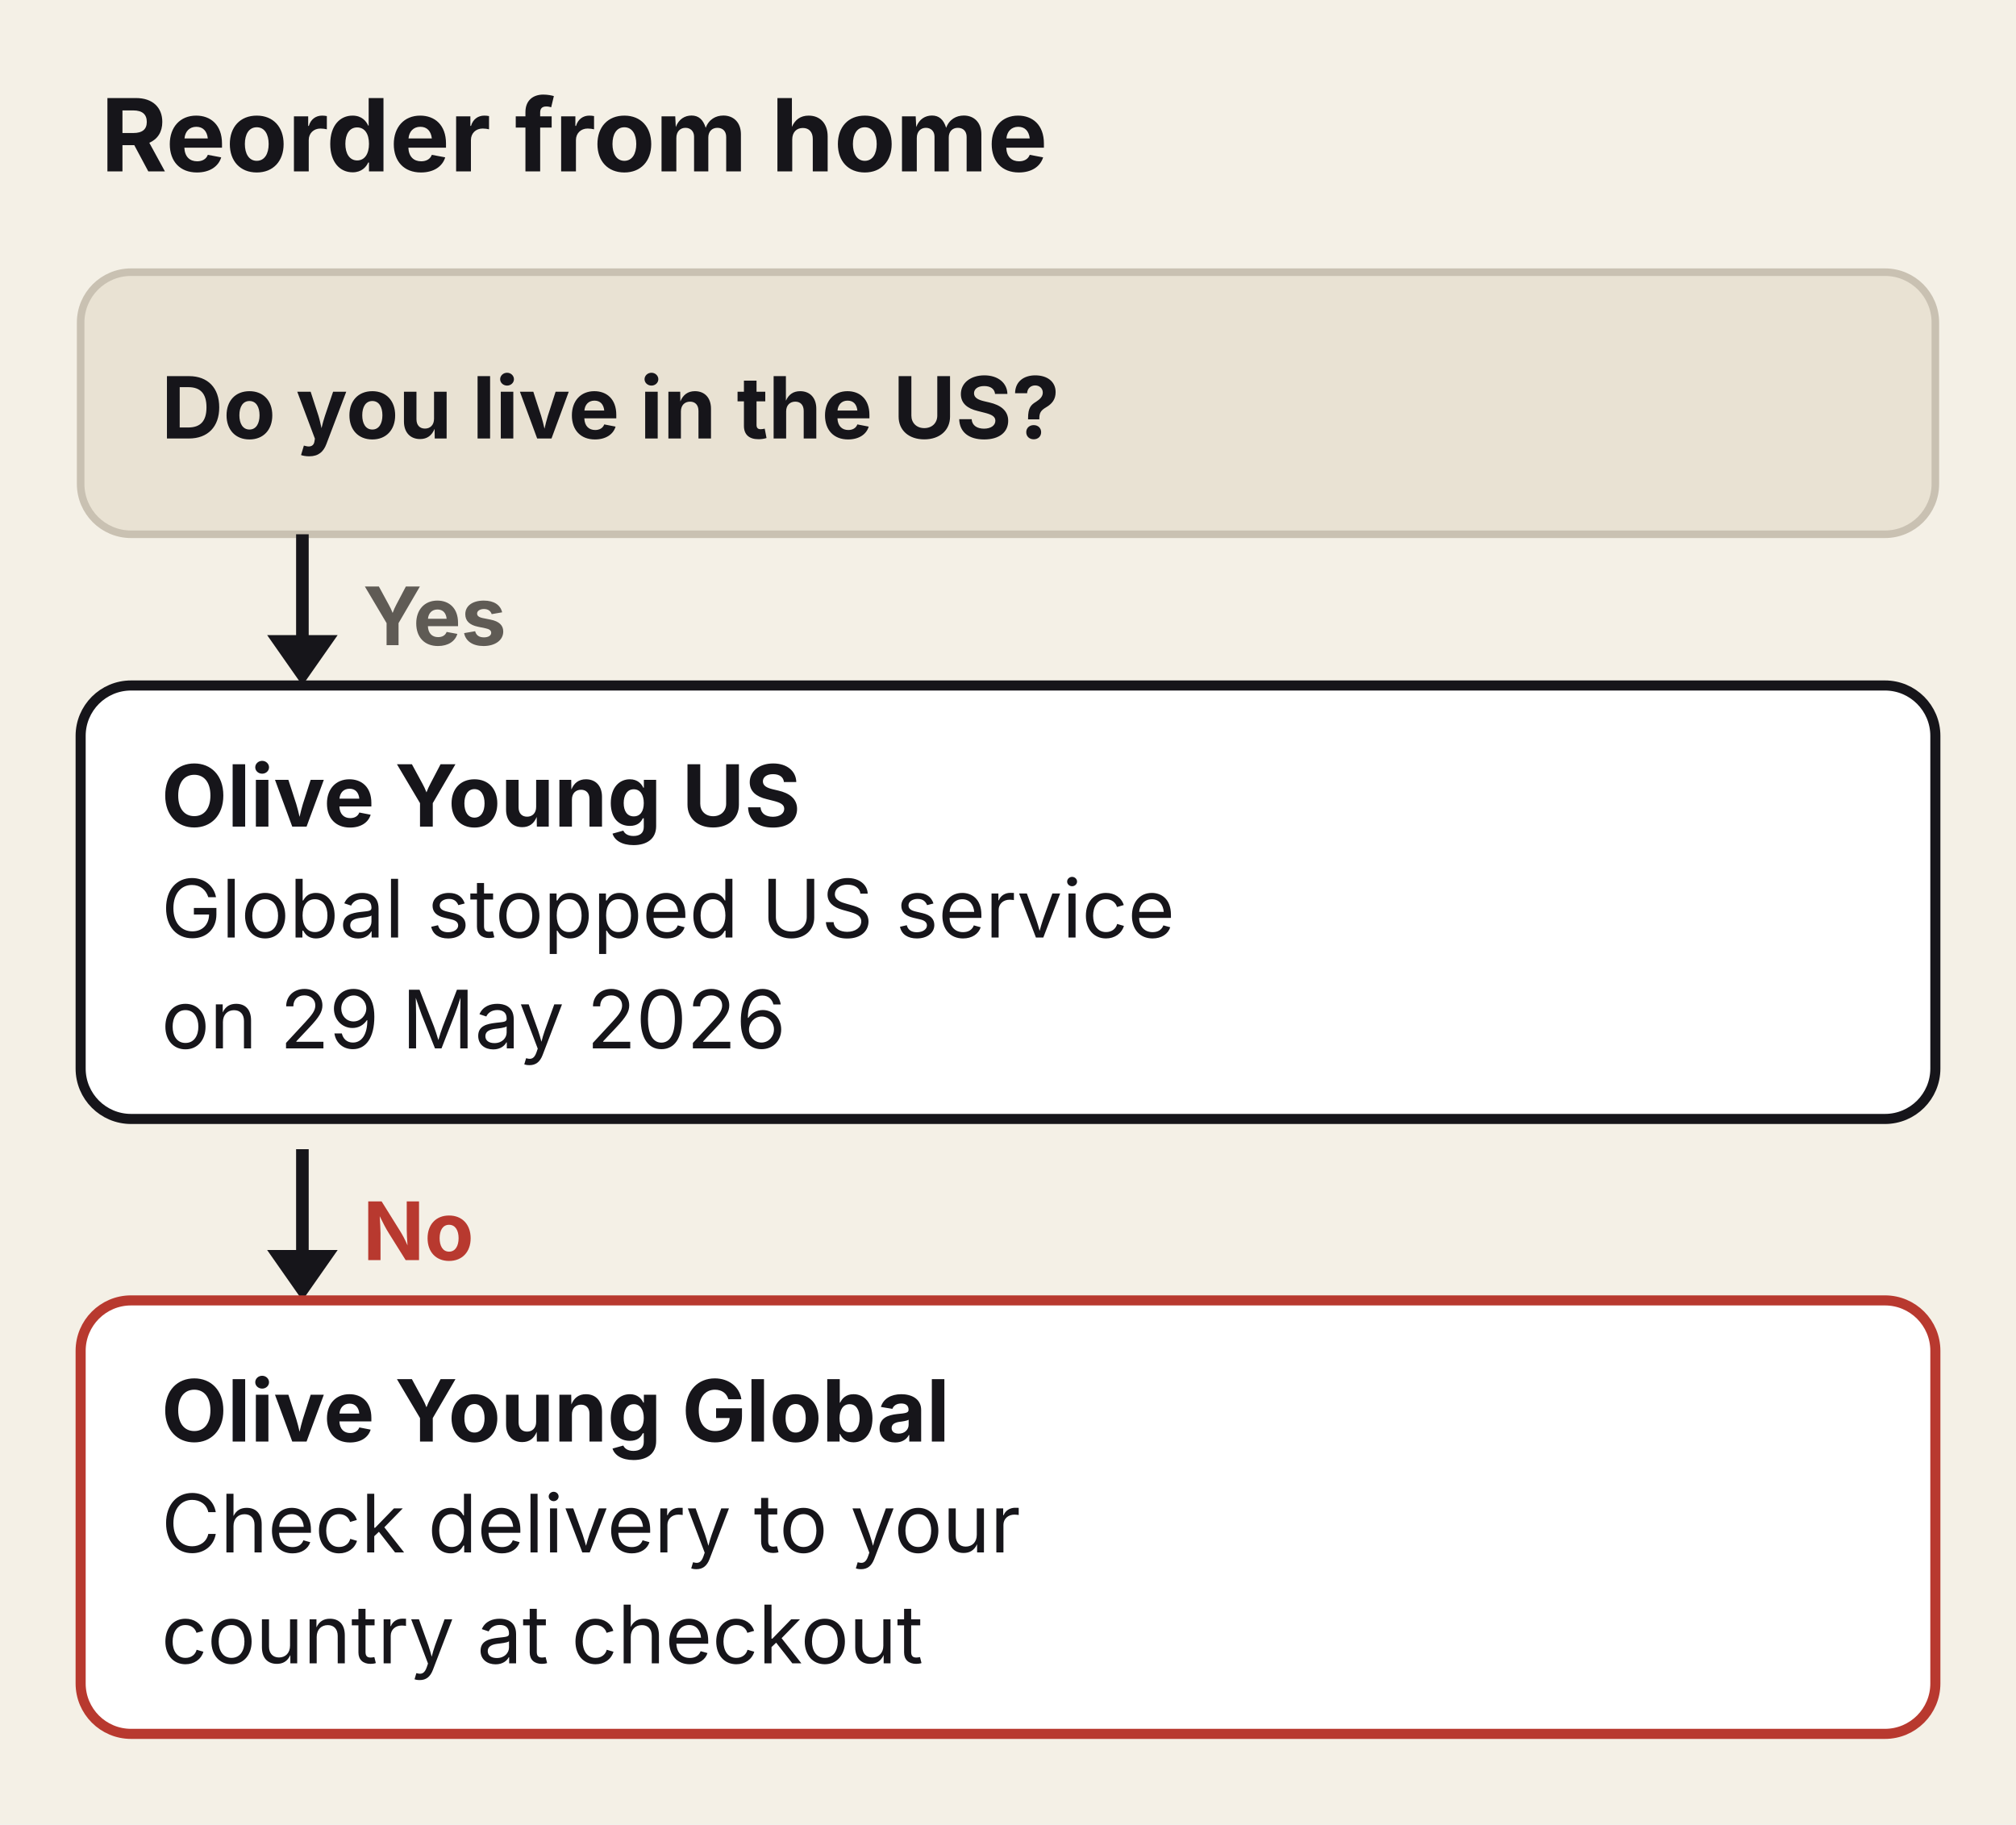
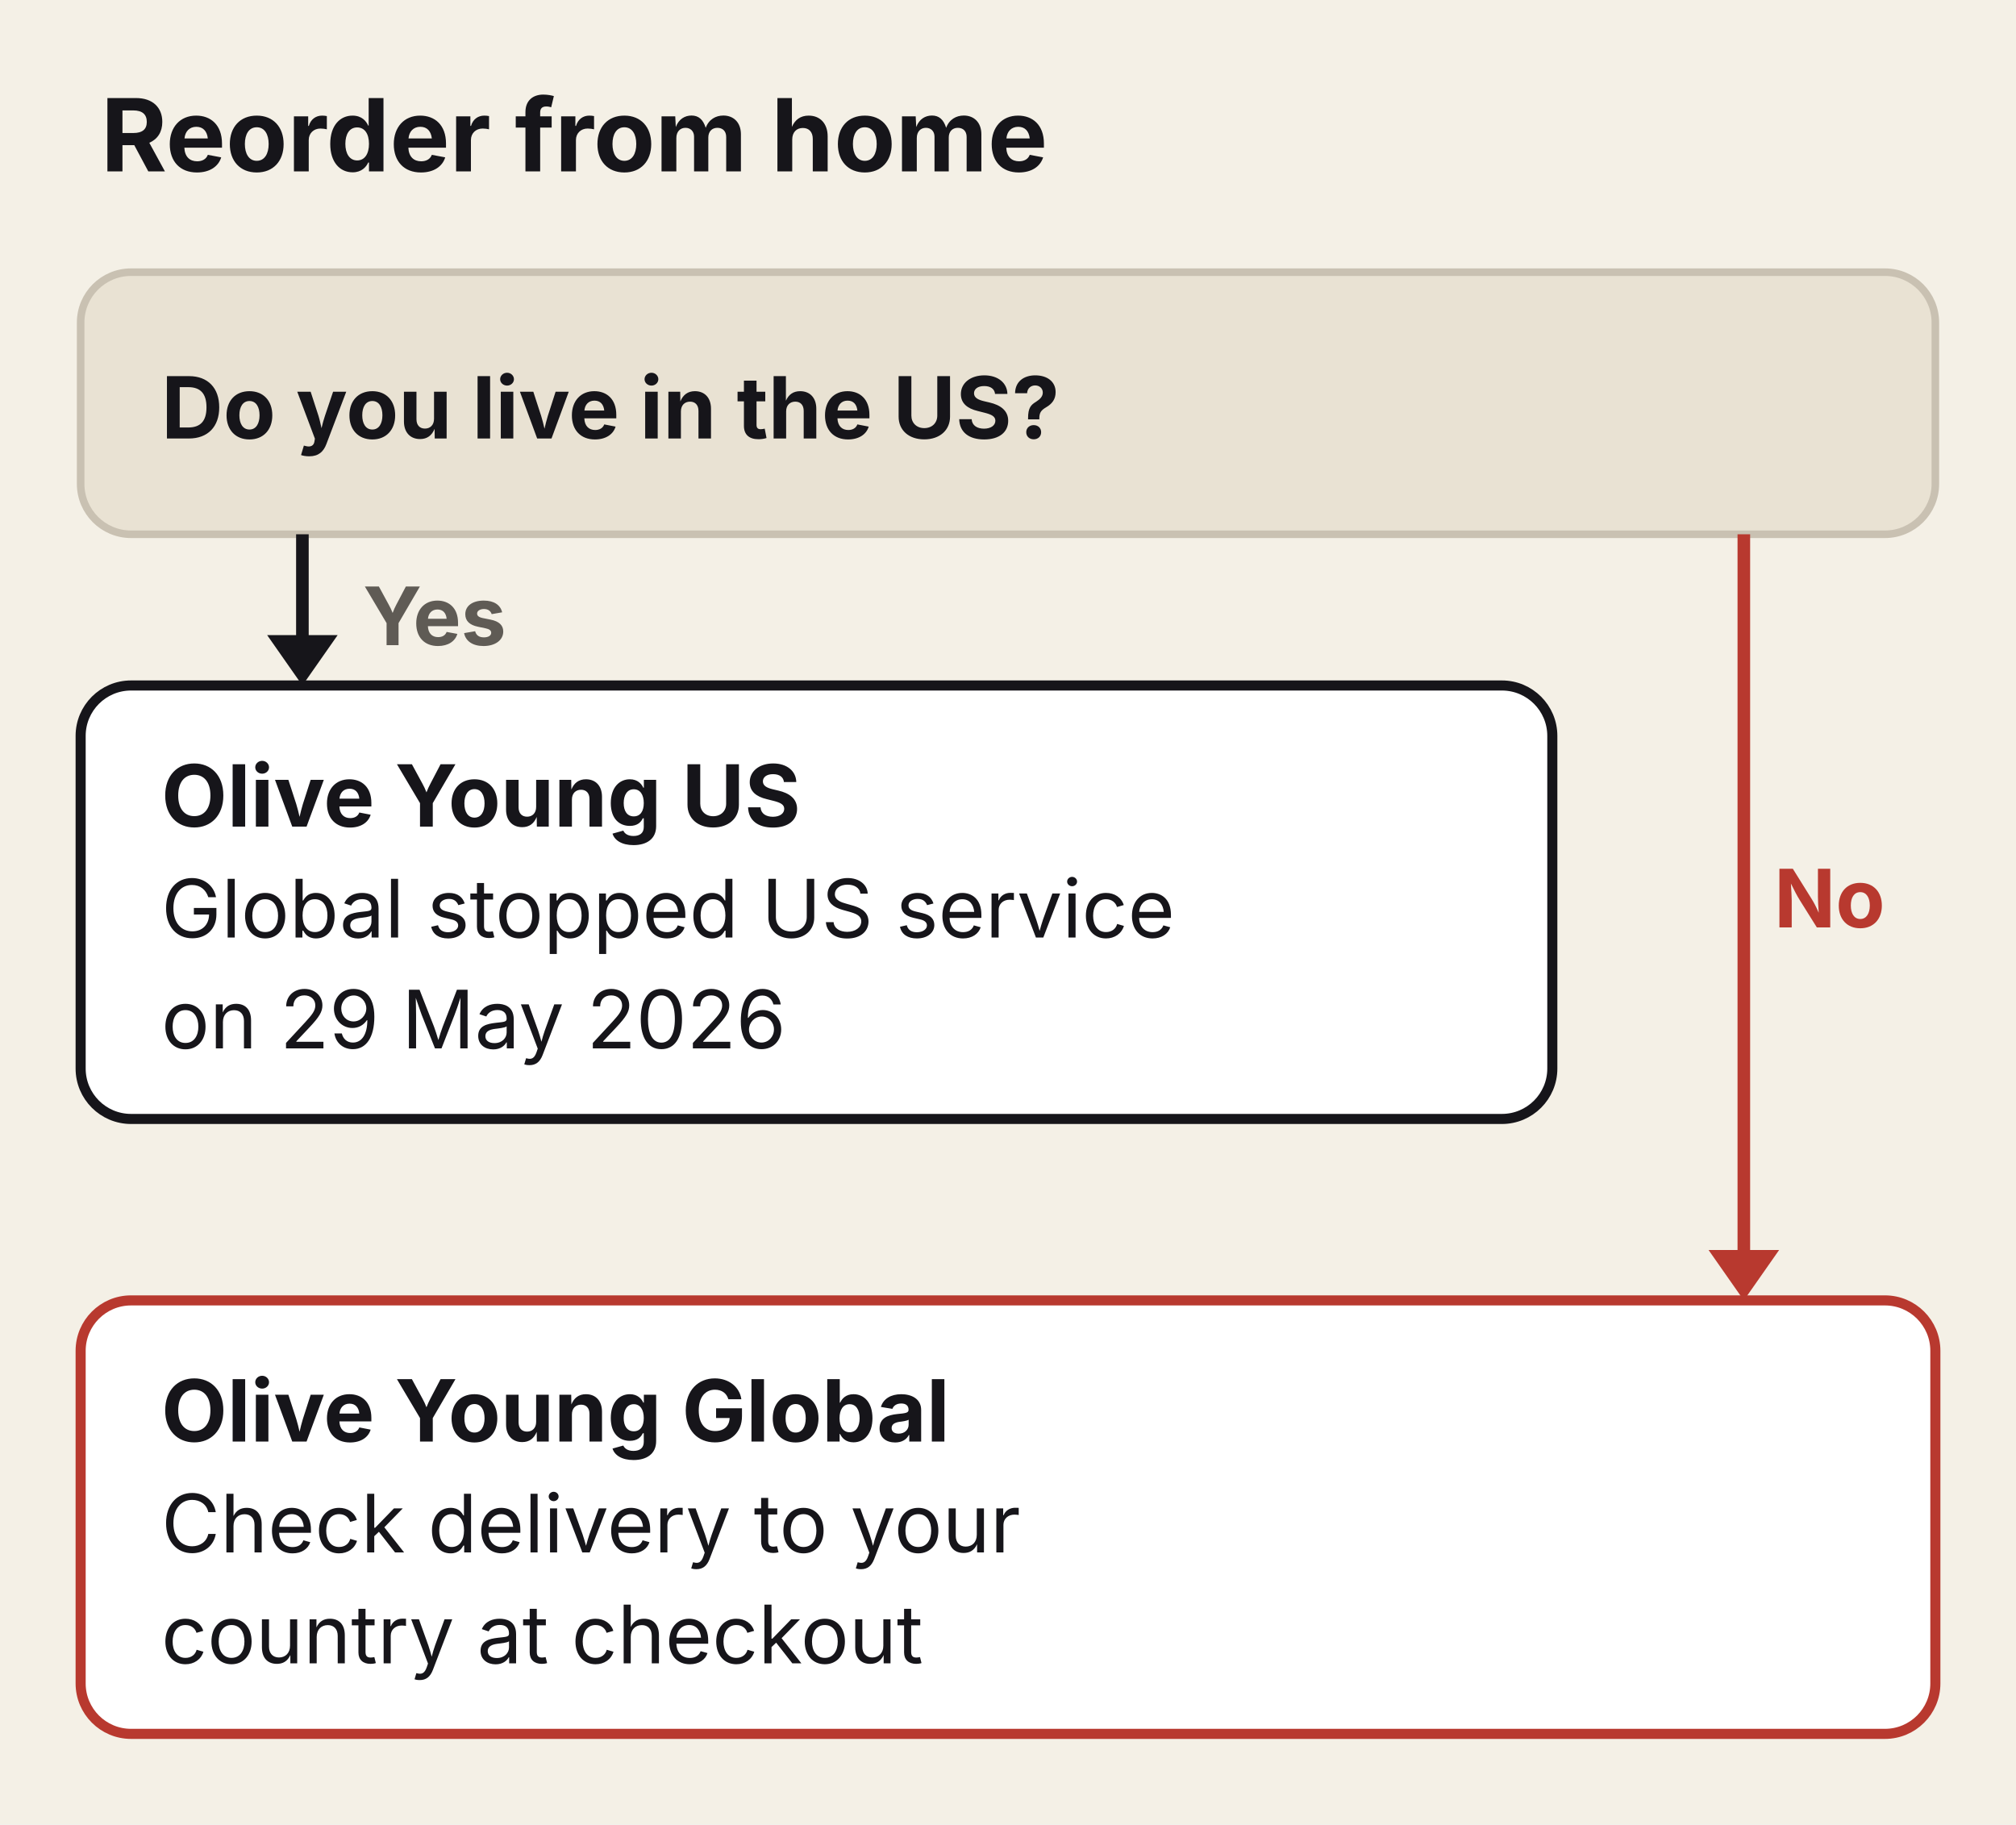
<svg xmlns="http://www.w3.org/2000/svg" viewBox="0 0 400 362" role="img" aria-label="Reorder from home" font-family="system-ui, -apple-system, &quot;Noto Sans KR&quot;, &quot;Noto Sans JP&quot;, &quot;Noto Sans TC&quot;, sans-serif">
  <rect width="400" height="362" fill="#f4f0e6" />
  <text x="20" y="34" font-size="20" font-weight="700" fill="#16151a" text-anchor="start">Reorder from home</text>
  <rect x="16" y="54" width="368" height="52" rx="10" fill="#e9e2d3" stroke="#c9c1b2" stroke-width="1.5" />
  <text x="32" y="87" font-size="17" font-weight="700" fill="#16151a" text-anchor="start">Do you live in the US?</text>
  <line x1="60" y1="106" x2="60" y2="128" stroke="#16151a" stroke-width="2.5" />
  <path d="M53,126 L60,136 L67,126 z" fill="#16151a" />
  <text x="72" y="128" font-size="16" font-weight="700" fill="#5f5b55" text-anchor="start">Yes</text>
-   <rect x="16" y="136" width="368" height="86" rx="10" fill="#ffffff" stroke="#16151a" stroke-width="2" />
+   <rect x="16" y="136" width="292" height="86" rx="10" fill="#ffffff" stroke="#16151a" stroke-width="2" />
  <text x="32" y="164" font-size="17" font-weight="700" fill="#16151a" text-anchor="start">Olive Young US</text>
  <text x="32" y="186" font-size="16" font-weight="400" fill="#16151a" text-anchor="start">Global stopped US service</text>
  <text x="32" y="208" font-size="16" font-weight="400" fill="#16151a" text-anchor="start">on 29 May 2026</text>
-   <line x1="60" y1="228" x2="60" y2="250" stroke="#16151a" stroke-width="2.5" />
-   <path d="M53,248 L60,258 L67,248 z" fill="#16151a" />
-   <text x="72" y="250" font-size="16" font-weight="700" fill="#b8392f" text-anchor="start">No</text>
+   <line x1="346" y1="106" x2="346" y2="250" stroke="#b8392f" stroke-width="2.5" />
+   <path d="M339,248 L346,258 L353,248 z" fill="#b8392f" />
+   <text x="352" y="184" font-size="16" font-weight="700" fill="#b8392f" text-anchor="start">No</text>
  <rect x="16" y="258" width="368" height="86" rx="10" fill="#ffffff" stroke="#b8392f" stroke-width="2" />
  <text x="32" y="286" font-size="17" font-weight="700" fill="#16151a" text-anchor="start">Olive Young Global</text>
  <text x="32" y="308" font-size="16" font-weight="400" fill="#16151a" text-anchor="start">Check delivery to your</text>
  <text x="32" y="330" font-size="16" font-weight="400" fill="#16151a" text-anchor="start">country at checkout</text>
</svg>
